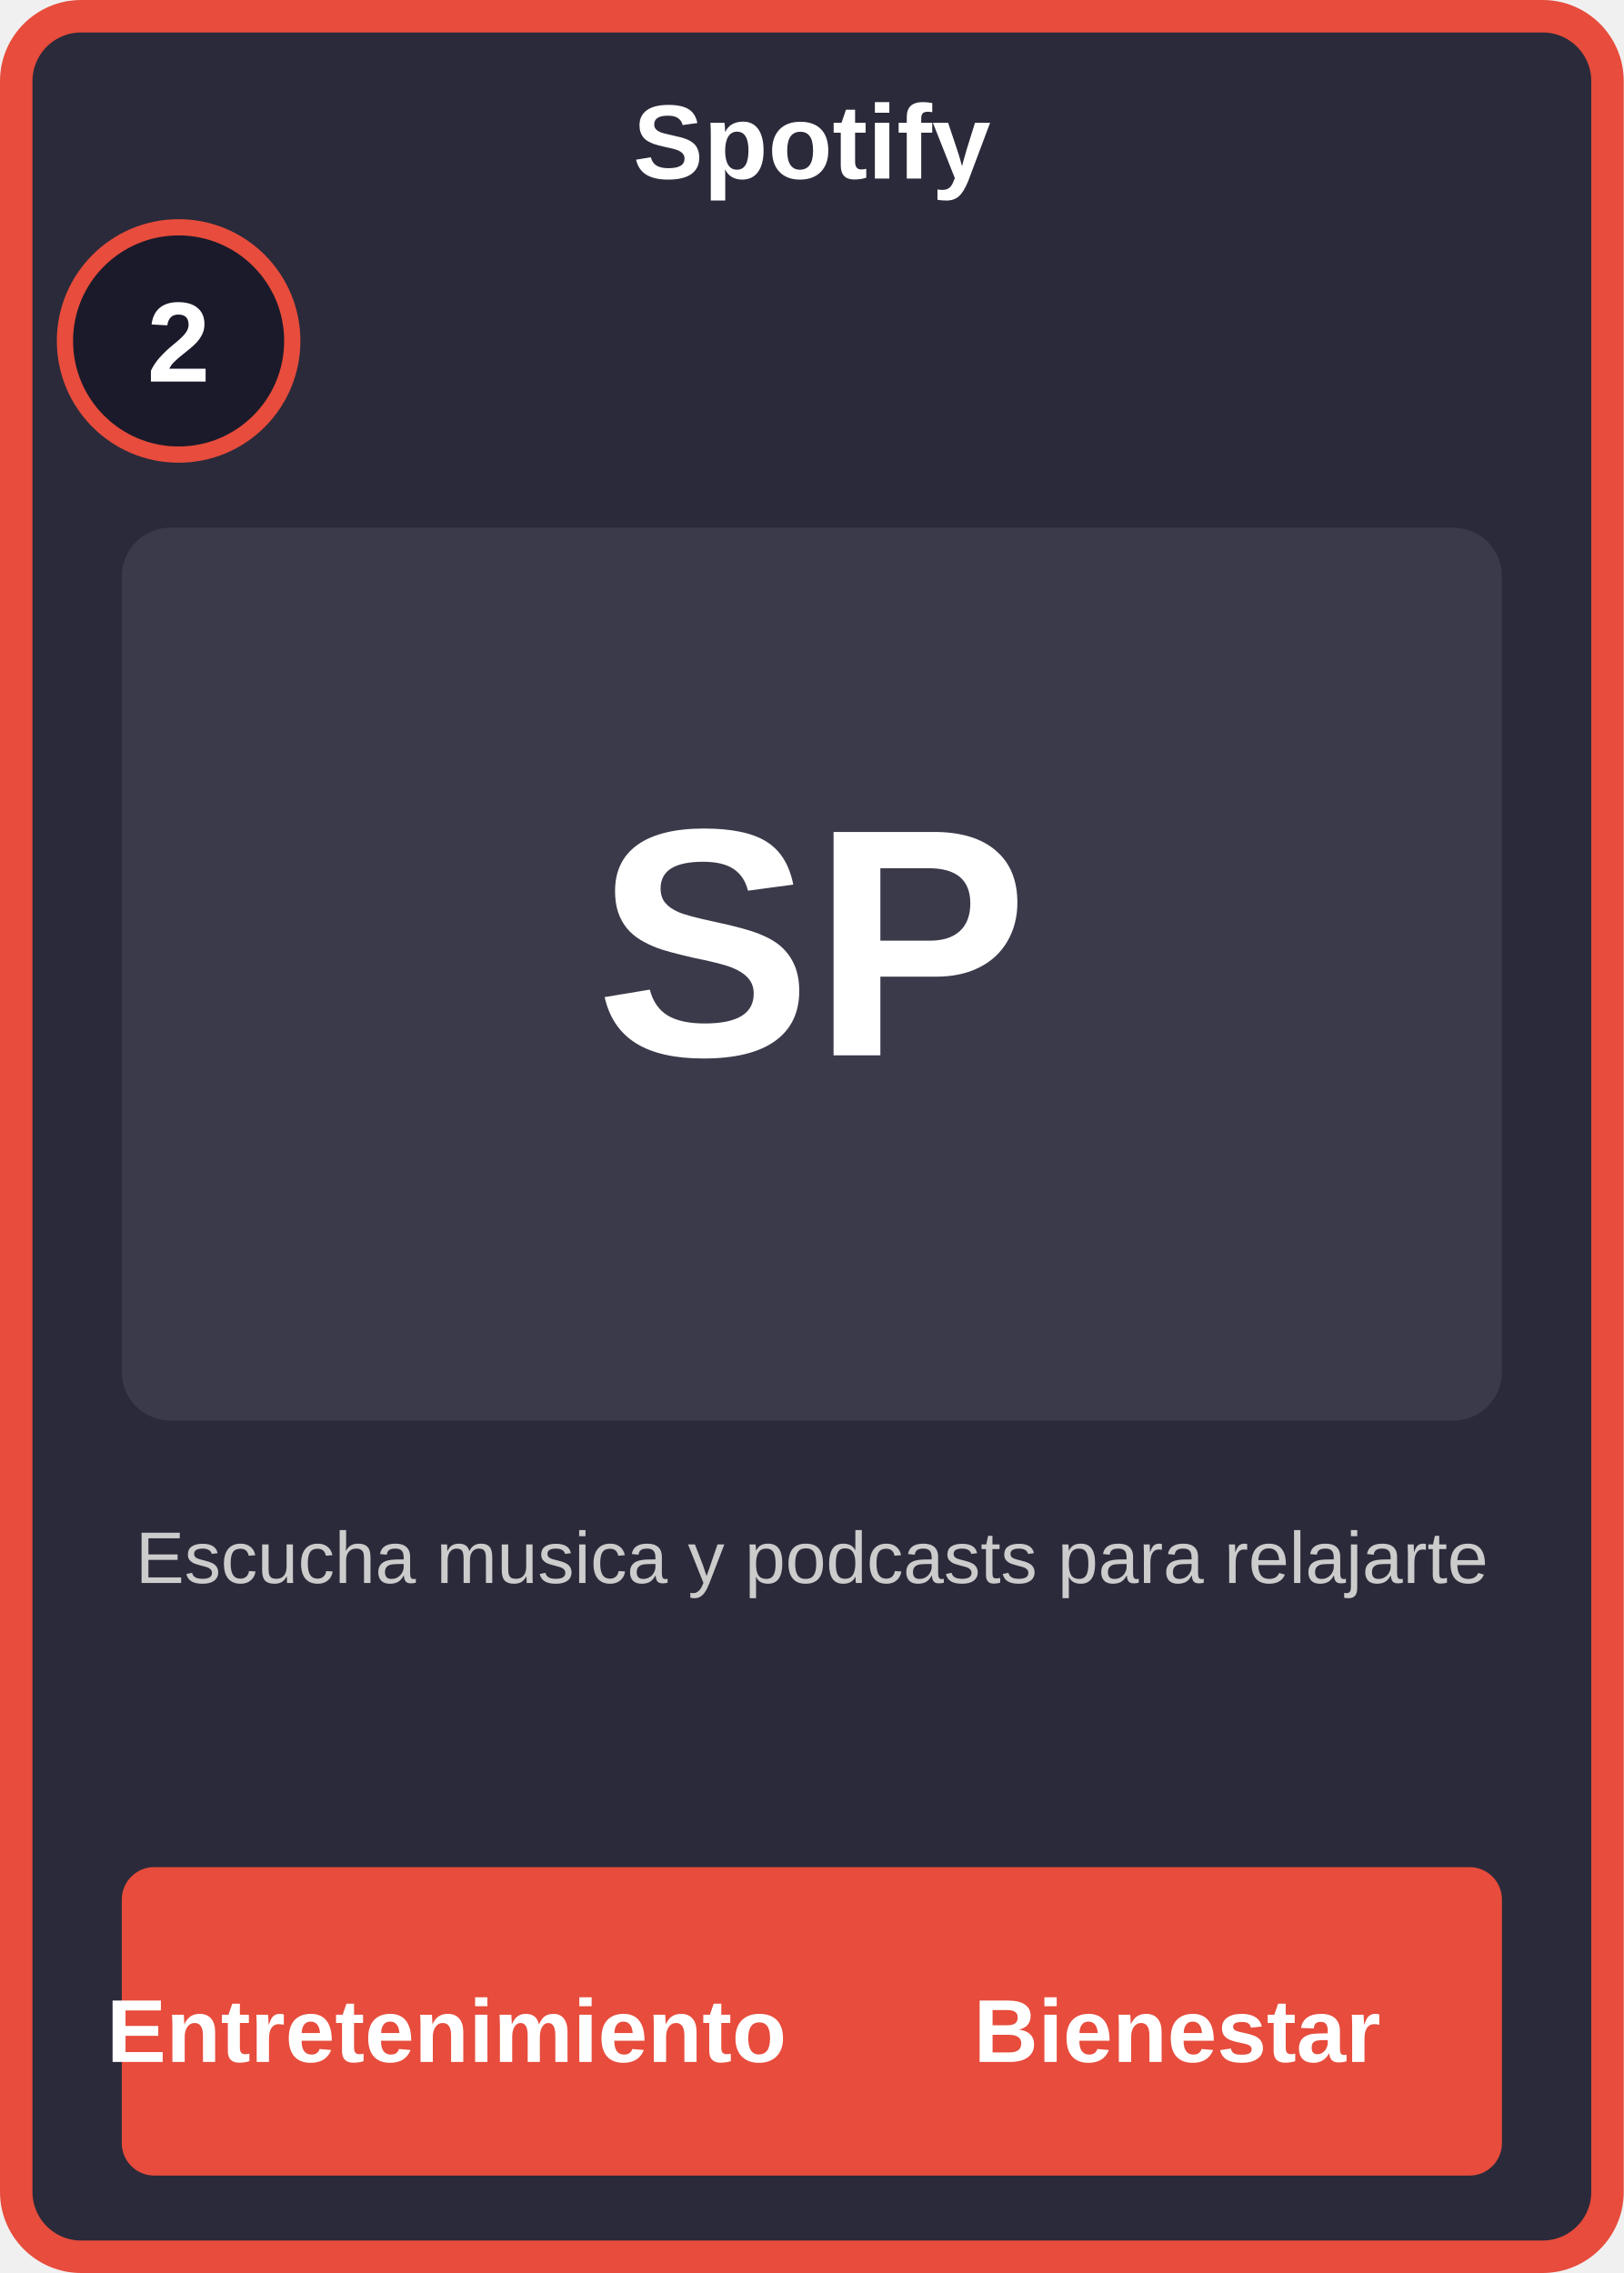
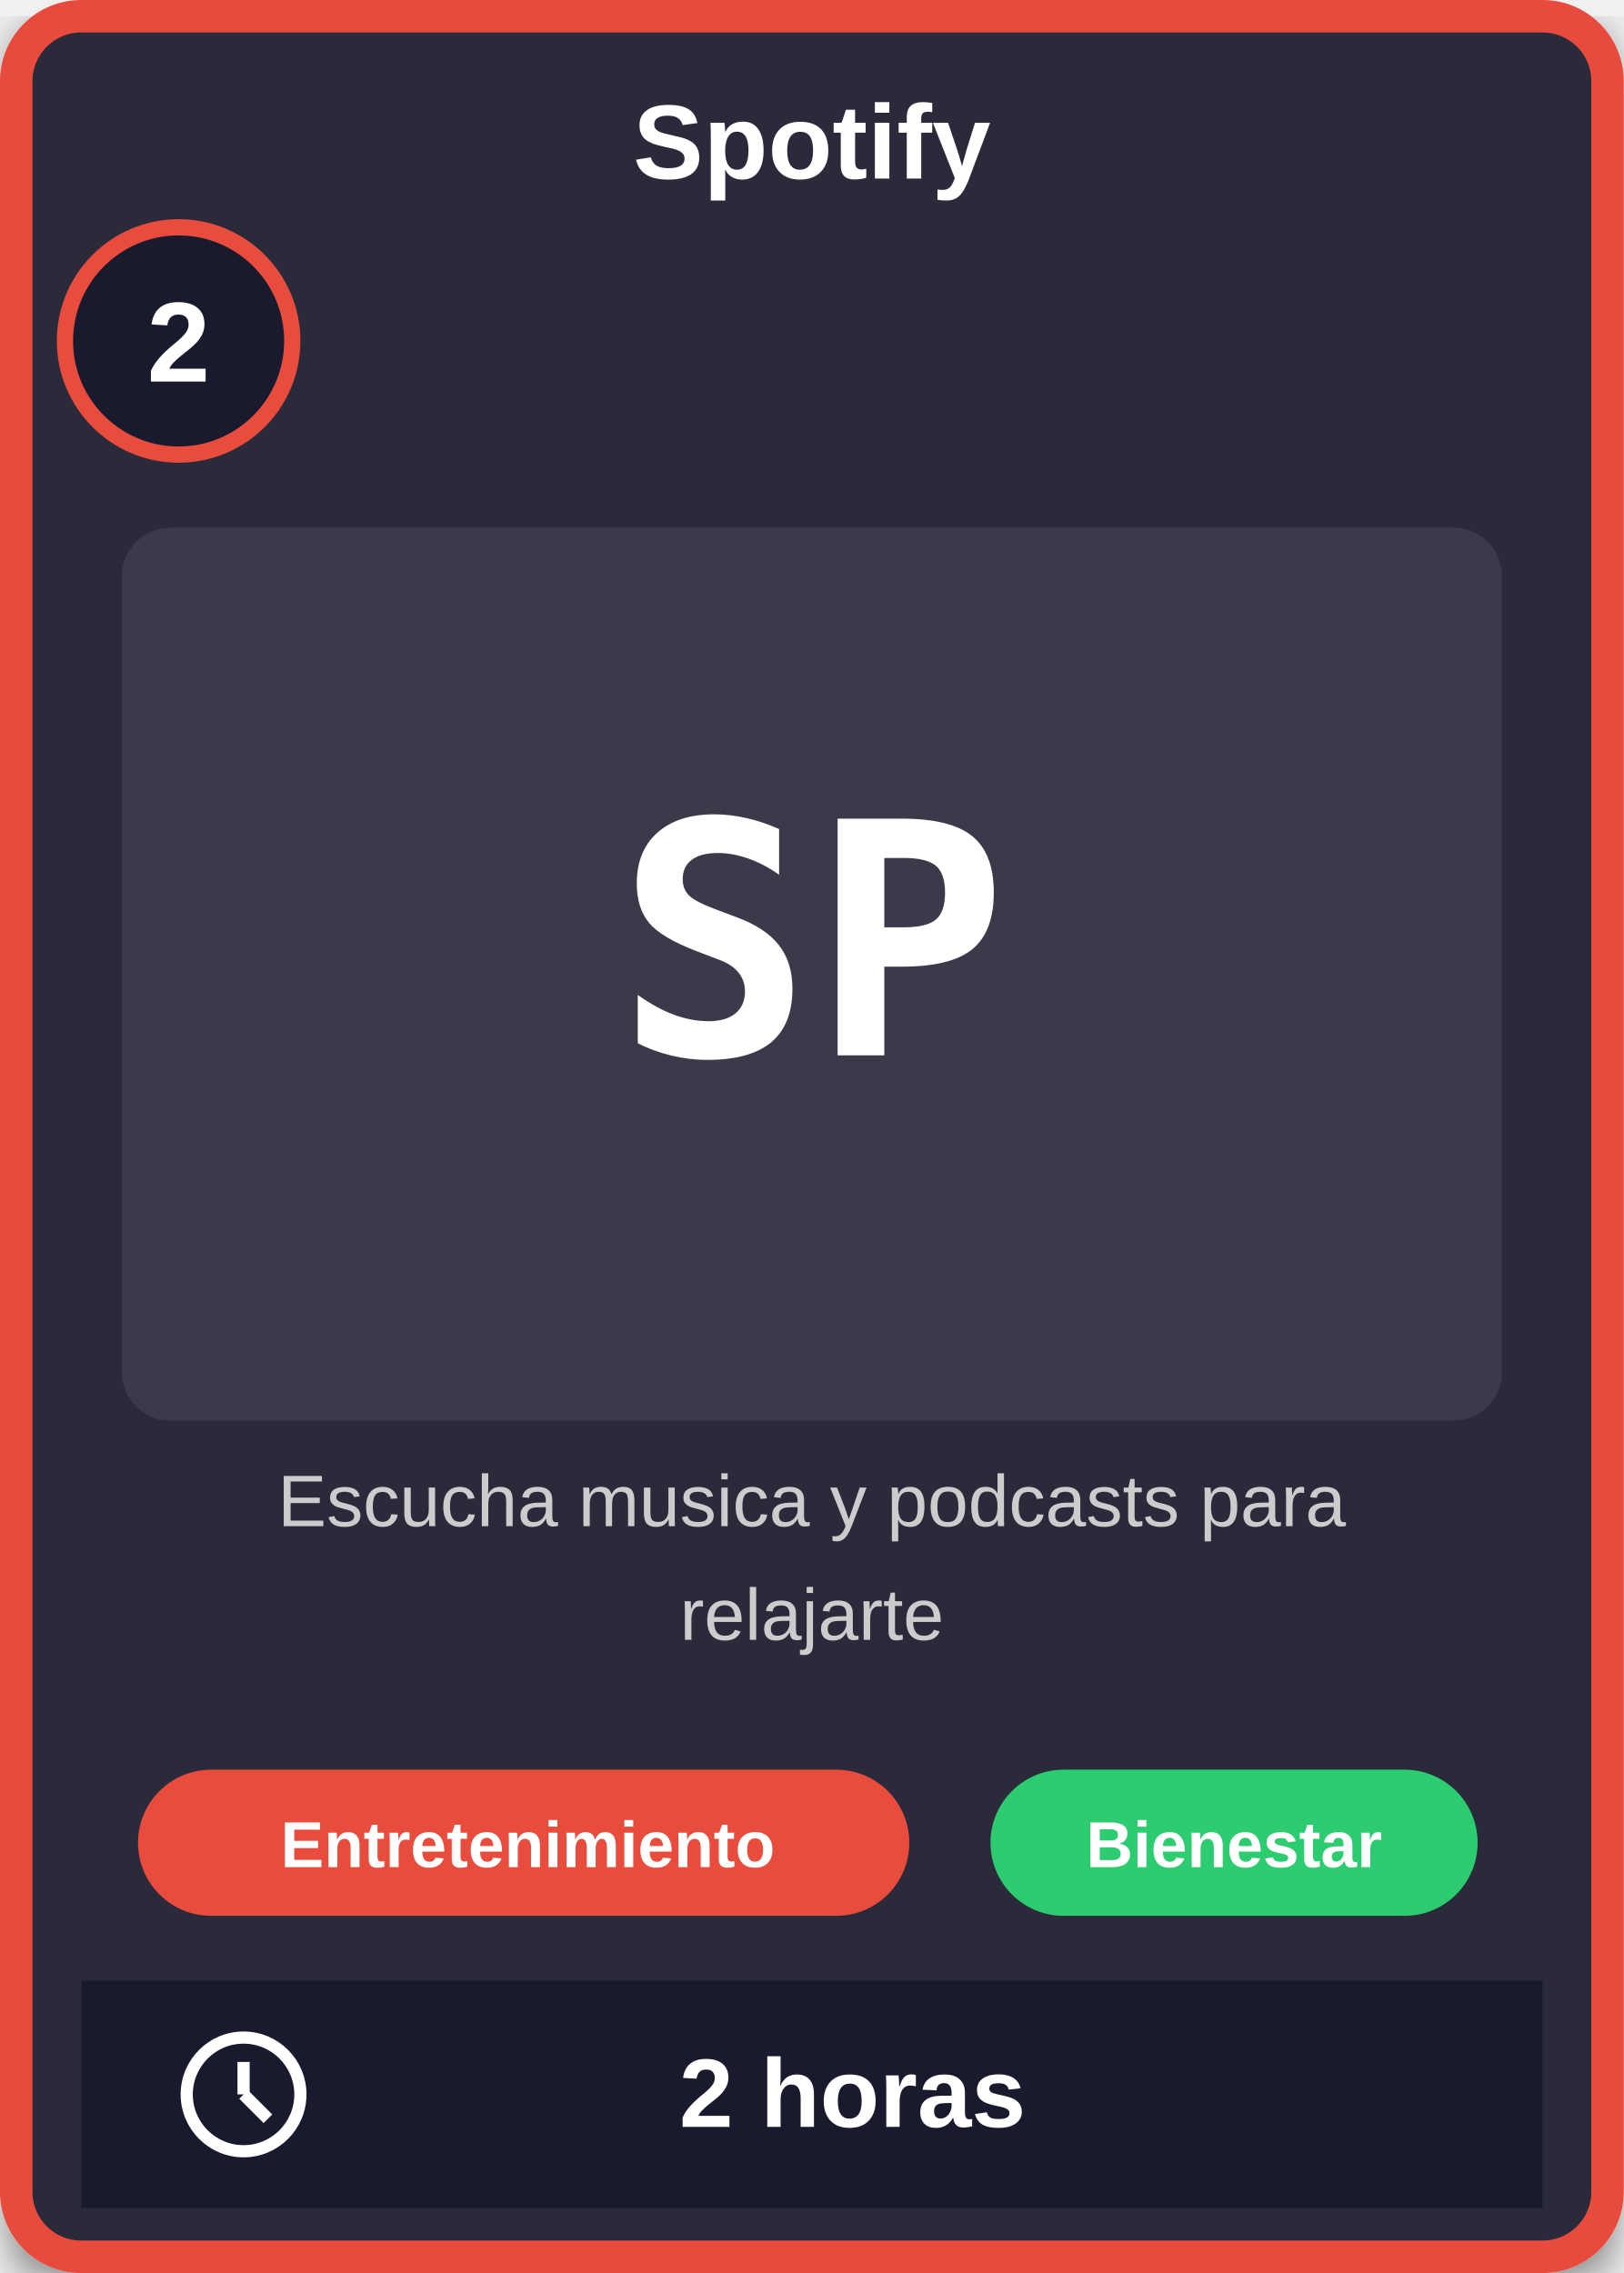
<svg xmlns="http://www.w3.org/2000/svg" viewBox="0 0 200 280">
-   <rect x="2" y="2" width="196" height="276" rx="8" ry="8" fill="#2a2a3a" stroke="#e74c3c" stroke-width="4" />
-   <text x="100" y="22" text-anchor="middle" fill="#ffffff" font-size="13" font-weight="bold" font-family="Arial, sans-serif">Spotify</text>
-   <circle cx="22" cy="42" r="14" fill="#1a1a2a" stroke="#e74c3c" stroke-width="2" />
-   <text x="22" y="47" text-anchor="middle" fill="#ffffff" font-size="14" font-weight="bold" font-family="Arial, sans-serif">2</text>
+   <defs>
+     <filter id="shadow24" x="-5%" y="-5%" width="110%" height="110%">
+       <feDropShadow dx="0" dy="2" stdDeviation="3" flood-color="#000" flood-opacity="0.5" />
+     </filter>
+   </defs>
+   <rect x="2" y="2" width="196" height="276" rx="8" ry="8" fill="#2a2a3a" stroke="#e74c3c" stroke-width="4" filter="url(#shadow24)" />
+   <text x="100" y="22" text-anchor="middle" fill="#ffffff" font-family="Arial, sans-serif" font-size="13" font-weight="bold">Spotify</text>
+   <circle cx="22" cy="42" r="14" fill="#1a1a2e" stroke="#e74c3c" stroke-width="2" />
+   <text x="22" y="47" text-anchor="middle" fill="#ffffff" font-family="Arial, sans-serif" font-size="14" font-weight="bold">2</text>
  <rect x="15" y="65" width="170" height="110" rx="6" ry="6" fill="#3a3a4a" />
-   <text x="100" y="130" text-anchor="middle" fill="#ffffff" font-size="40" font-weight="bold" font-family="Arial, sans-serif">SP</text>
-   <text x="100" y="195" text-anchor="middle" fill="#cccccc" font-size="9" font-family="Arial, sans-serif">Escucha musica y podcasts para relajarte</text>
-   <rect x="15" y="230" width="170" height="38" rx="4" ry="4" fill="#e74c3c" />
-   <text x="55" y="254" text-anchor="middle" fill="#ffffff" font-size="11" font-weight="bold" font-family="Arial, sans-serif">Entretenimiento</text>
-   <text x="145" y="254" text-anchor="middle" fill="#ffffff" font-size="11" font-weight="bold" font-family="Arial, sans-serif">Bienestar</text>
+   <text x="100" y="130" text-anchor="middle" fill="#ffffff" font-family="monospace, sans-serif" font-size="40" font-weight="bold">SP</text>
+   <text x="100" y="188" text-anchor="middle" fill="#cccccc" font-family="Arial, sans-serif" font-size="9">Escucha musica y podcasts para</text>
+   <text x="100" y="202" text-anchor="middle" fill="#cccccc" font-family="Arial, sans-serif" font-size="9">relajarte</text>
+   <g>
+     <rect x="17" y="218" width="95" height="18" rx="9" ry="9" fill="#e74c3c" />
+     <text x="65" y="230" text-anchor="middle" fill="#ffffff" font-family="Arial, sans-serif" font-size="8" font-weight="bold">Entretenimiento</text>
+   </g>
+   <g>
+     <rect x="122" y="218" width="60" height="18" rx="9" ry="9" fill="#2ecc71" />
+     <text x="152" y="230" text-anchor="middle" fill="#ffffff" font-family="Arial, sans-serif" font-size="8" font-weight="bold">Bienestar</text>
+   </g>
+   <rect x="10" y="244" width="180" height="28" fill="#1a1a2e" />
+   <circle cx="30" cy="258" r="7" fill="none" stroke="#ffffff" stroke-width="1.5" />
+   <line x1="30" y1="254" x2="30" y2="258" stroke="#ffffff" stroke-width="1.5" />
+   <line x1="30" y1="258" x2="33" y2="261" stroke="#ffffff" stroke-width="1.5" />
+   <text x="105" y="262" text-anchor="middle" fill="#ffffff" font-family="Arial, sans-serif" font-size="12" font-weight="bold">2 horas</text>
</svg>
